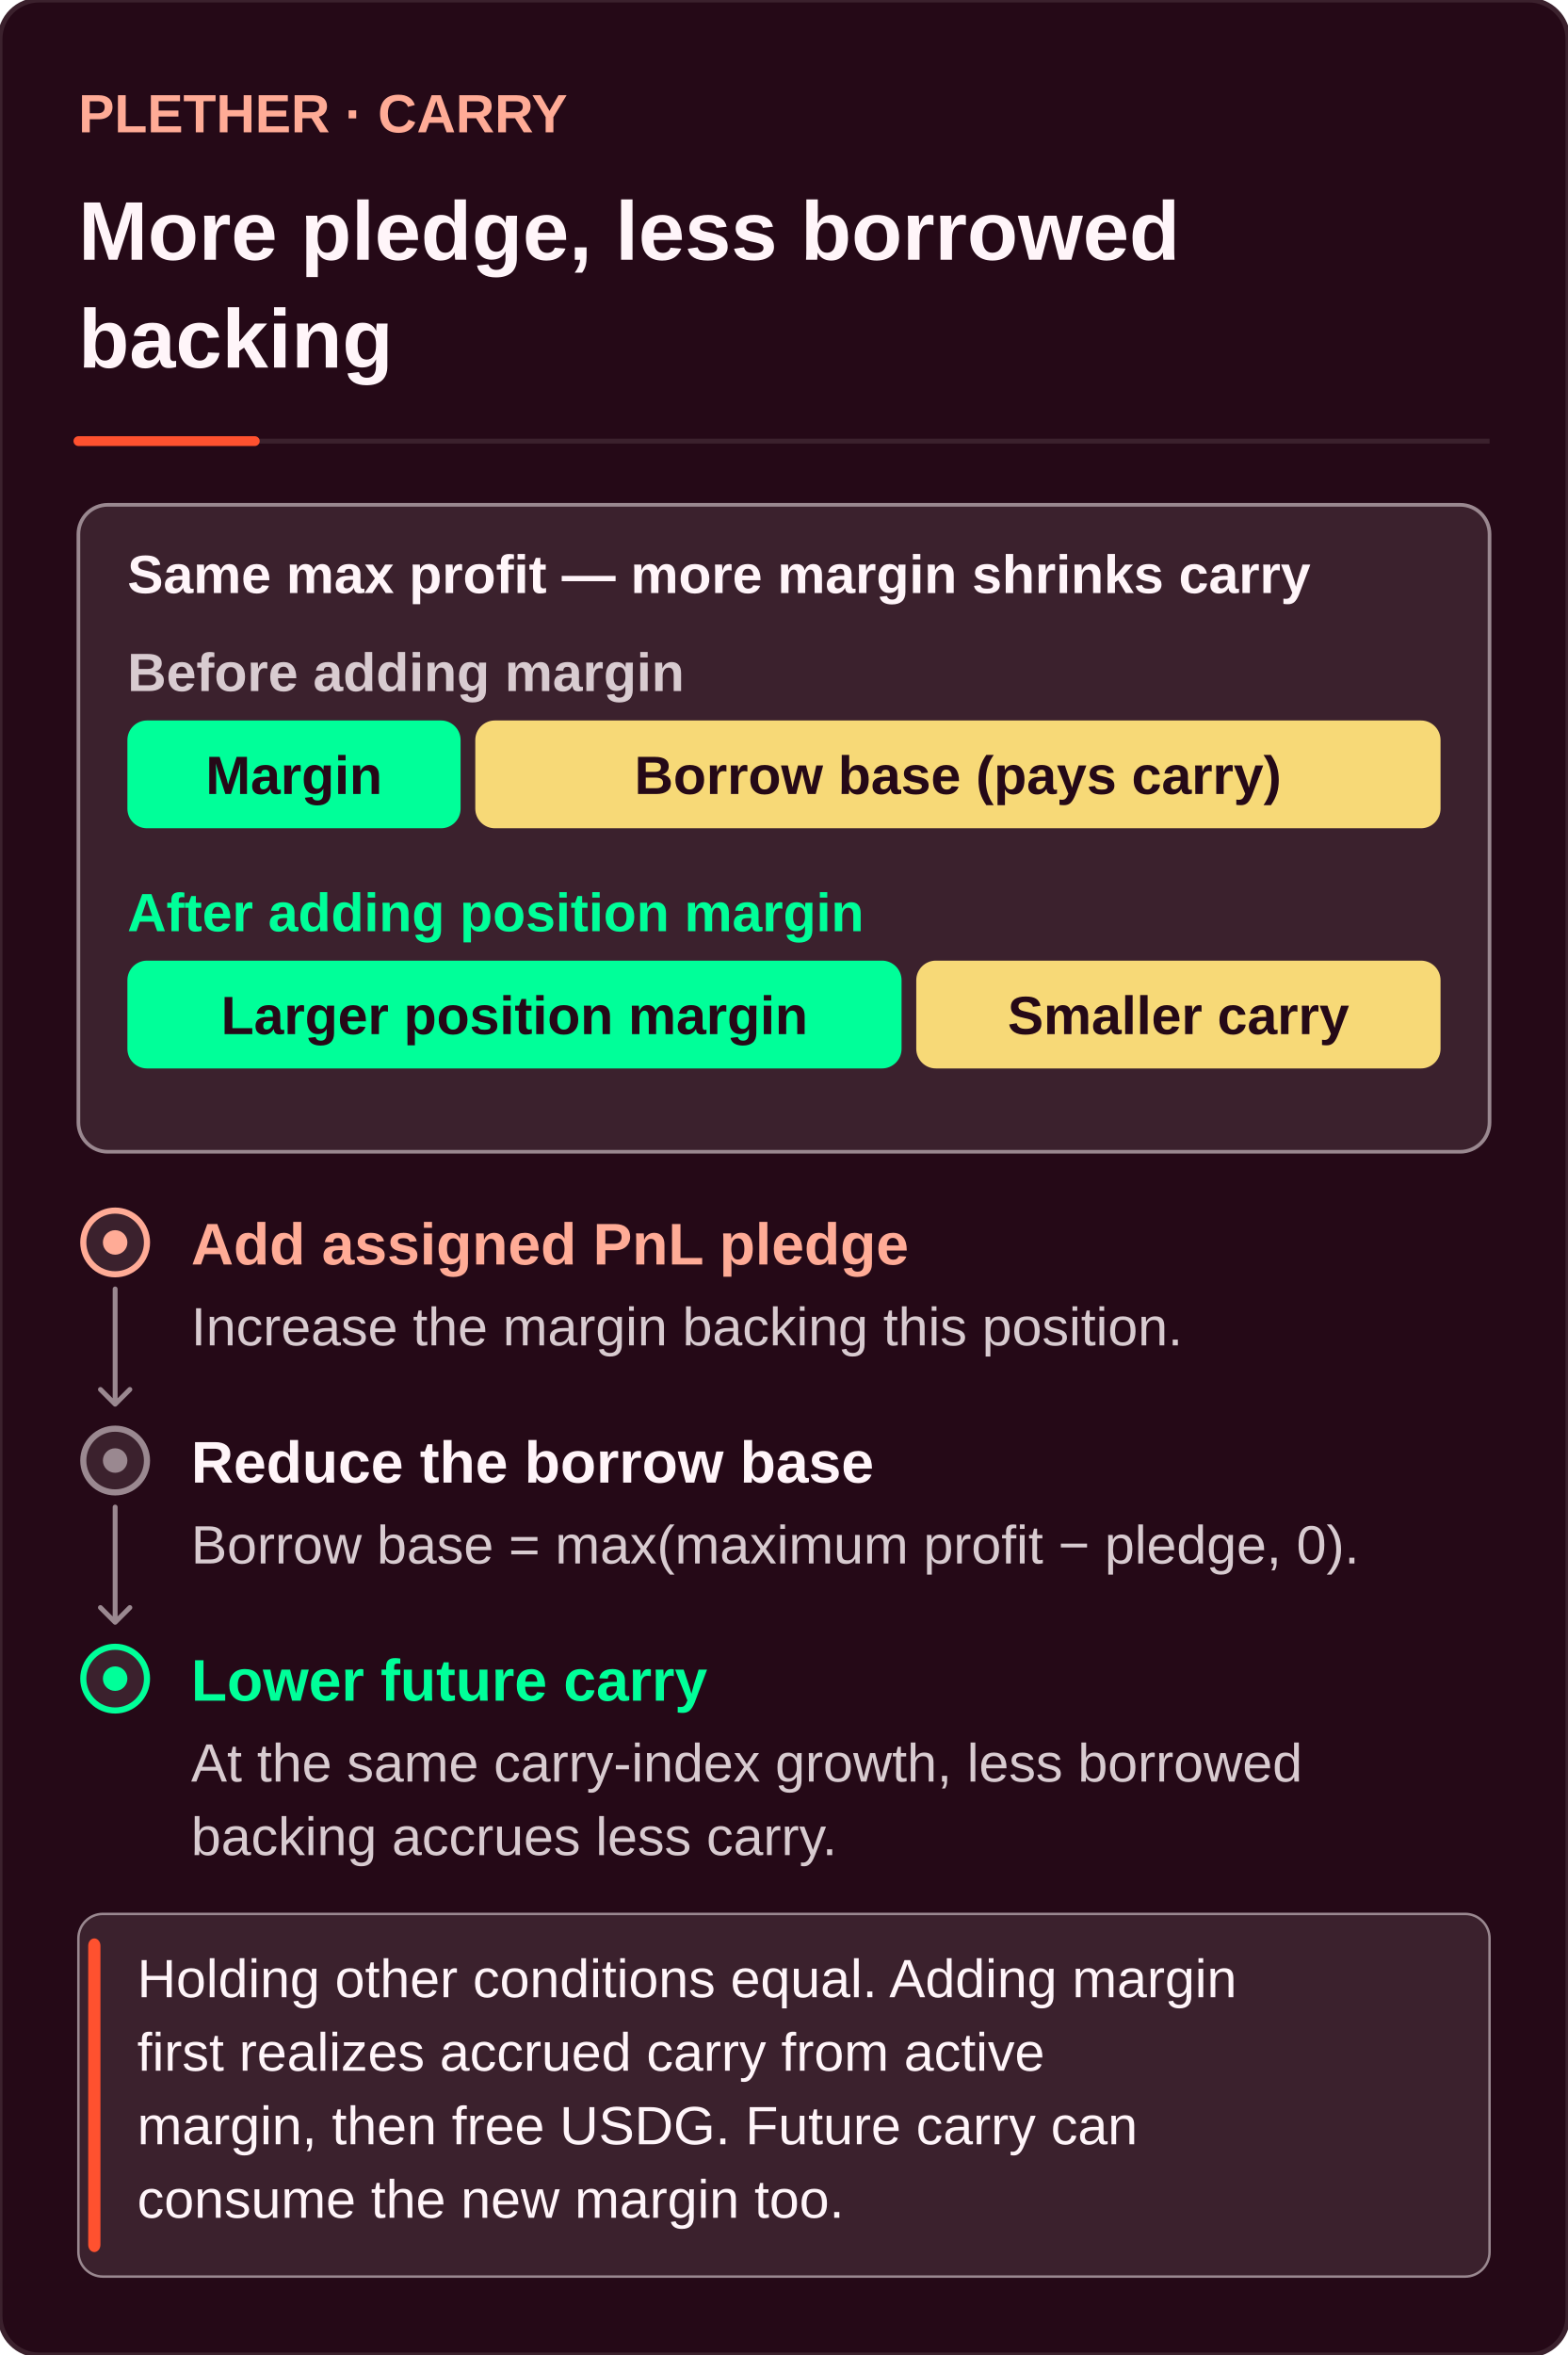
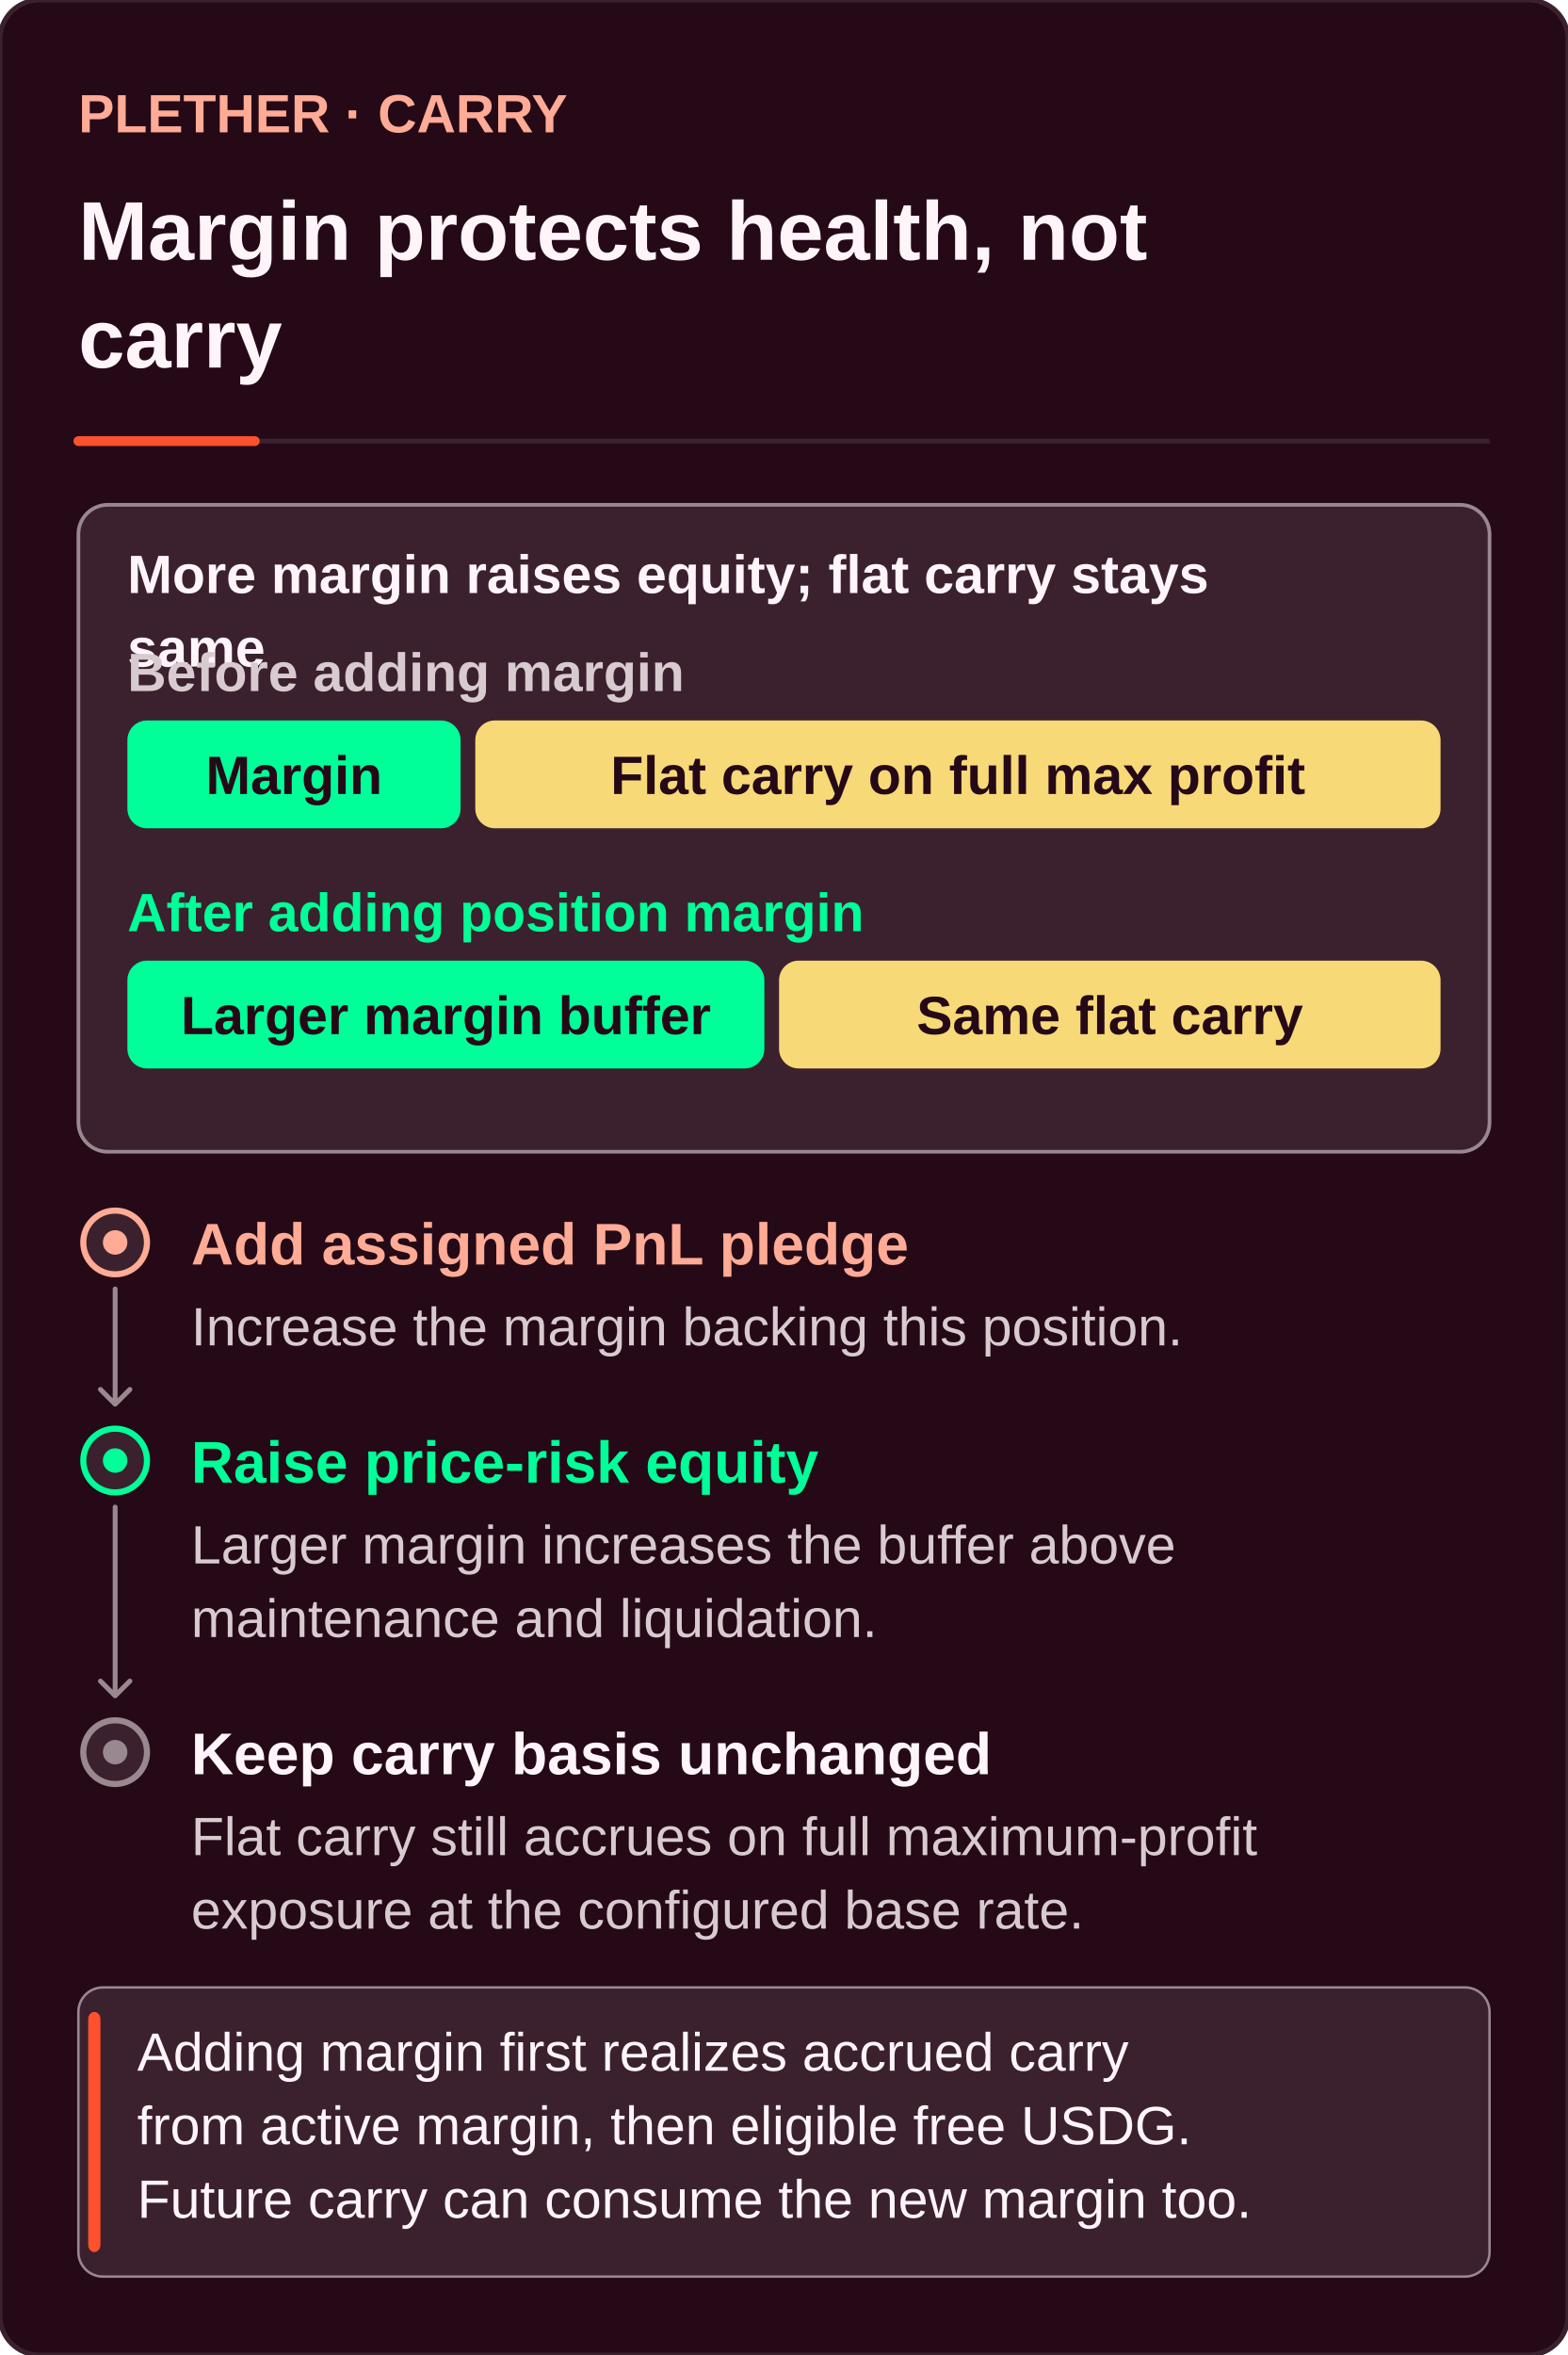
<svg xmlns="http://www.w3.org/2000/svg" width="640" height="961" viewBox="0 0 640 961" role="img" aria-labelledby="margin-reduces-future-carry-title margin-reduces-future-carry-desc" focusable="false">
  <style>text{font-family:'Uncut Sans',-apple-system,BlinkMacSystemFont,'Segoe UI',Arial,Helvetica,sans-serif}</style>
  <rect width="640" height="961" rx="16" fill="#250917" stroke="#3B212D" stroke-width="2" />
  <text x="32" y="54" font-size="22" font-weight="700" fill="#FFAB96" data-max-width="576">PLETHER · CARRY</text>
-   <text x="32" y="106" font-size="34" font-weight="700" fill="#FFF5F9" data-max-width="576">More pledge, less borrowed</text>
-   <text x="32" y="150" font-size="34" font-weight="700" fill="#FFF5F9" data-max-width="576">backing</text>
+   <text x="32" y="106" font-size="34" font-weight="700" fill="#FFF5F9" data-max-width="576">Margin protects health, not</text>
+   <text x="32" y="150" font-size="34" font-weight="700" fill="#FFF5F9" data-max-width="576">carry</text>
  <path d="M32 180 L608 180" stroke="#3B212D" stroke-width="2" fill="none" />
  <path d="M32 180 h72" stroke="#FF512F" stroke-width="4" stroke-linecap="round" fill="none" />
  <rect x="32" y="206" width="576" height="264" rx="12" fill="#3B212D" stroke="#9A8890" stroke-width="1.5" />
-   <text x="52" y="242" font-size="22" font-weight="700" fill="#FFF5F9" data-max-width="536">Same max profit — more margin shrinks carry</text>
+   <text x="52" y="242" font-size="22" font-weight="700" fill="#FFF5F9" data-max-width="536">More margin raises equity; flat carry stays</text>
+   <text x="52" y="272" font-size="22" font-weight="700" fill="#FFF5F9" data-max-width="536">same</text>
  <text x="52" y="282" font-size="22" font-weight="700" fill="#D8CBD0" data-max-width="536">Before adding margin</text>
  <rect x="52" y="294" width="136" height="44" rx="8" fill="#00FF99" stroke="none" />
  <text x="120" y="324" font-size="22" font-weight="700" fill="#250917" data-max-width="124" text-anchor="middle">Margin</text>
  <rect x="194" y="294" width="394" height="44" rx="8" fill="#F7D977" stroke="none" />
-   <text x="391" y="324" font-size="22" font-weight="700" fill="#250917" data-max-width="382" text-anchor="middle">Borrow base (pays carry)</text>
+   <text x="391" y="324" font-size="22" font-weight="700" fill="#250917" data-max-width="382" text-anchor="middle">Flat carry on full max profit</text>
  <text x="52" y="380" font-size="22" font-weight="700" fill="#00FF99" data-max-width="536">After adding position margin</text>
-   <rect x="52" y="392" width="316" height="44" rx="8" fill="#00FF99" stroke="none" />
-   <text x="210" y="422" font-size="22" font-weight="700" fill="#250917" data-max-width="300" text-anchor="middle">Larger position margin</text>
-   <rect x="374" y="392" width="214" height="44" rx="8" fill="#F7D977" stroke="none" />
-   <text x="481" y="422" font-size="22" font-weight="700" fill="#250917" data-max-width="204" text-anchor="middle">Smaller carry</text>
+   <rect x="52" y="392" width="260" height="44" rx="8" fill="#00FF99" stroke="none" />
+   <text x="182" y="422" font-size="22" font-weight="700" fill="#250917" data-max-width="244" text-anchor="middle">Larger margin buffer</text>
+   <rect x="318" y="392" width="270" height="44" rx="8" fill="#F7D977" stroke="none" />
+   <text x="453" y="422" font-size="22" font-weight="700" fill="#250917" data-max-width="260" text-anchor="middle">Same flat carry</text>
  <circle cx="47" cy="507" r="13" fill="#3B212D" stroke="#FFAB96" stroke-width="2.5" />
  <circle cx="47" cy="507" r="5" fill="#FFAB96" />
  <text x="78" y="516" font-size="24" font-weight="700" fill="#FFAB96" data-max-width="530">Add assigned PnL pledge</text>
  <text x="78" y="549" font-size="22" font-weight="400" fill="#D8CBD0" data-max-width="530">Increase the margin backing this position.</text>
  <path d="M47 526 V573 m-6 -6 6 6 6 -6" stroke="#9A8890" stroke-width="2" stroke-linecap="round" stroke-linejoin="round" fill="none" />
-   <circle cx="47" cy="596" r="13" fill="#3B212D" stroke="#9A8890" stroke-width="2.5" />
-   <circle cx="47" cy="596" r="5" fill="#9A8890" />
-   <text x="78" y="605" font-size="24" font-weight="700" fill="#FFF5F9" data-max-width="530">Reduce the borrow base</text>
-   <text x="78" y="638" font-size="22" font-weight="400" fill="#D8CBD0" data-max-width="530">Borrow base = max(maximum profit − pledge, 0).</text>
-   <path d="M47 615 V662 m-6 -6 6 6 6 -6" stroke="#9A8890" stroke-width="2" stroke-linecap="round" stroke-linejoin="round" fill="none" />
-   <circle cx="47" cy="685" r="13" fill="#3B212D" stroke="#00FF99" stroke-width="2.5" />
-   <circle cx="47" cy="685" r="5" fill="#00FF99" />
-   <text x="78" y="694" font-size="24" font-weight="700" fill="#00FF99" data-max-width="530">Lower future carry</text>
-   <text x="78" y="727" font-size="22" font-weight="400" fill="#D8CBD0" data-max-width="530">At the same carry-index growth, less borrowed</text>
-   <text x="78" y="757" font-size="22" font-weight="400" fill="#D8CBD0" data-max-width="530">backing accrues less carry.</text>
-   <rect x="32" y="781" width="576" height="148" rx="10" fill="#3B212D" stroke="#9A8890" stroke-width="1" />
-   <rect x="36" y="791" width="5" height="128" rx="3" fill="#FF512F" stroke="none" />
-   <text x="56" y="815" font-size="22" font-weight="400" fill="#FFF5F9" data-max-width="532">Holding other conditions equal. Adding margin</text>
-   <text x="56" y="845" font-size="22" font-weight="400" fill="#FFF5F9" data-max-width="532">first realizes accrued carry from active</text>
-   <text x="56" y="875" font-size="22" font-weight="400" fill="#FFF5F9" data-max-width="532">margin, then free USDG. Future carry can</text>
-   <text x="56" y="905" font-size="22" font-weight="400" fill="#FFF5F9" data-max-width="532">consume the new margin too.</text>
+   <circle cx="47" cy="596" r="13" fill="#3B212D" stroke="#00FF99" stroke-width="2.5" />
+   <circle cx="47" cy="596" r="5" fill="#00FF99" />
+   <text x="78" y="605" font-size="24" font-weight="700" fill="#00FF99" data-max-width="530">Raise price-risk equity</text>
+   <text x="78" y="638" font-size="22" font-weight="400" fill="#D8CBD0" data-max-width="530">Larger margin increases the buffer above</text>
+   <text x="78" y="668" font-size="22" font-weight="400" fill="#D8CBD0" data-max-width="530">maintenance and liquidation.</text>
+   <path d="M47 615 V692 m-6 -6 6 6 6 -6" stroke="#9A8890" stroke-width="2" stroke-linecap="round" stroke-linejoin="round" fill="none" />
+   <circle cx="47" cy="715" r="13" fill="#3B212D" stroke="#9A8890" stroke-width="2.5" />
+   <circle cx="47" cy="715" r="5" fill="#9A8890" />
+   <text x="78" y="724" font-size="24" font-weight="700" fill="#FFF5F9" data-max-width="530">Keep carry basis unchanged</text>
+   <text x="78" y="757" font-size="22" font-weight="400" fill="#D8CBD0" data-max-width="530">Flat carry still accrues on full maximum-profit</text>
+   <text x="78" y="787" font-size="22" font-weight="400" fill="#D8CBD0" data-max-width="530">exposure at the configured base rate.</text>
+   <rect x="32" y="811" width="576" height="118" rx="10" fill="#3B212D" stroke="#9A8890" stroke-width="1" />
+   <rect x="36" y="821" width="5" height="98" rx="3" fill="#FF512F" stroke="none" />
+   <text x="56" y="845" font-size="22" font-weight="400" fill="#FFF5F9" data-max-width="532">Adding margin first realizes accrued carry</text>
+   <text x="56" y="875" font-size="22" font-weight="400" fill="#FFF5F9" data-max-width="532">from active margin, then eligible free USDG.</text>
+   <text x="56" y="905" font-size="22" font-weight="400" fill="#FFF5F9" data-max-width="532">Future carry can consume the new margin too.</text>
</svg>
